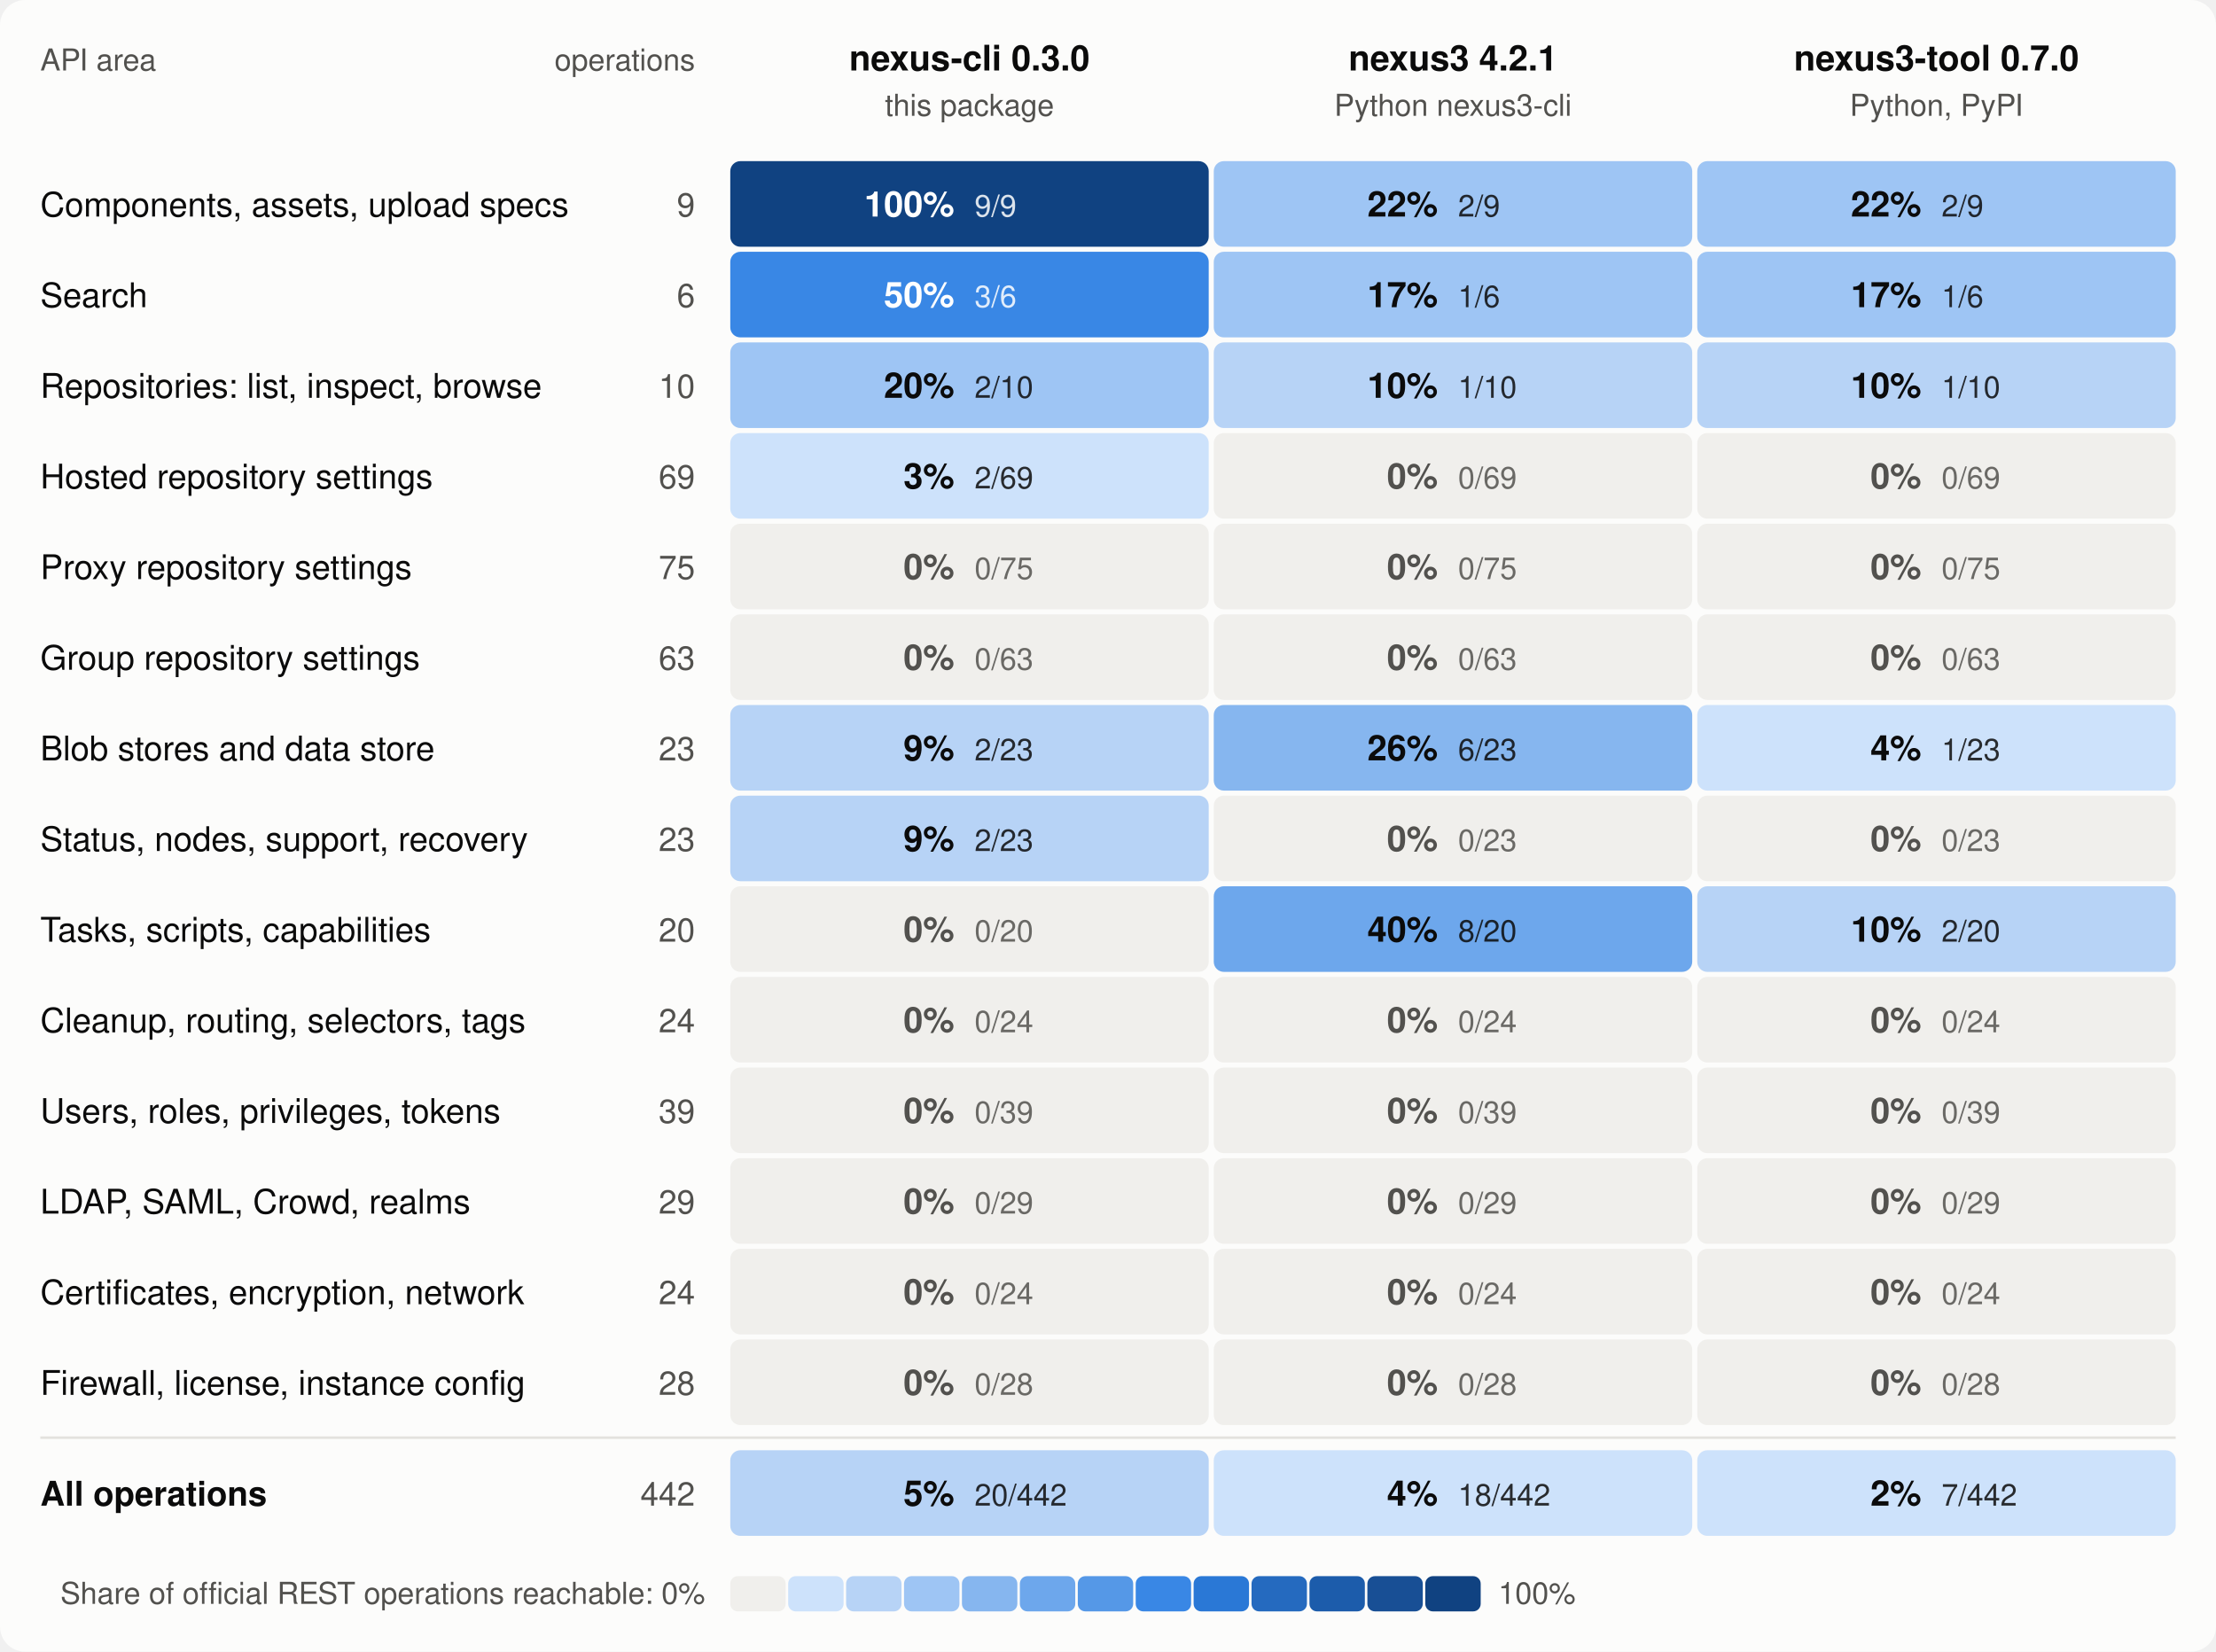
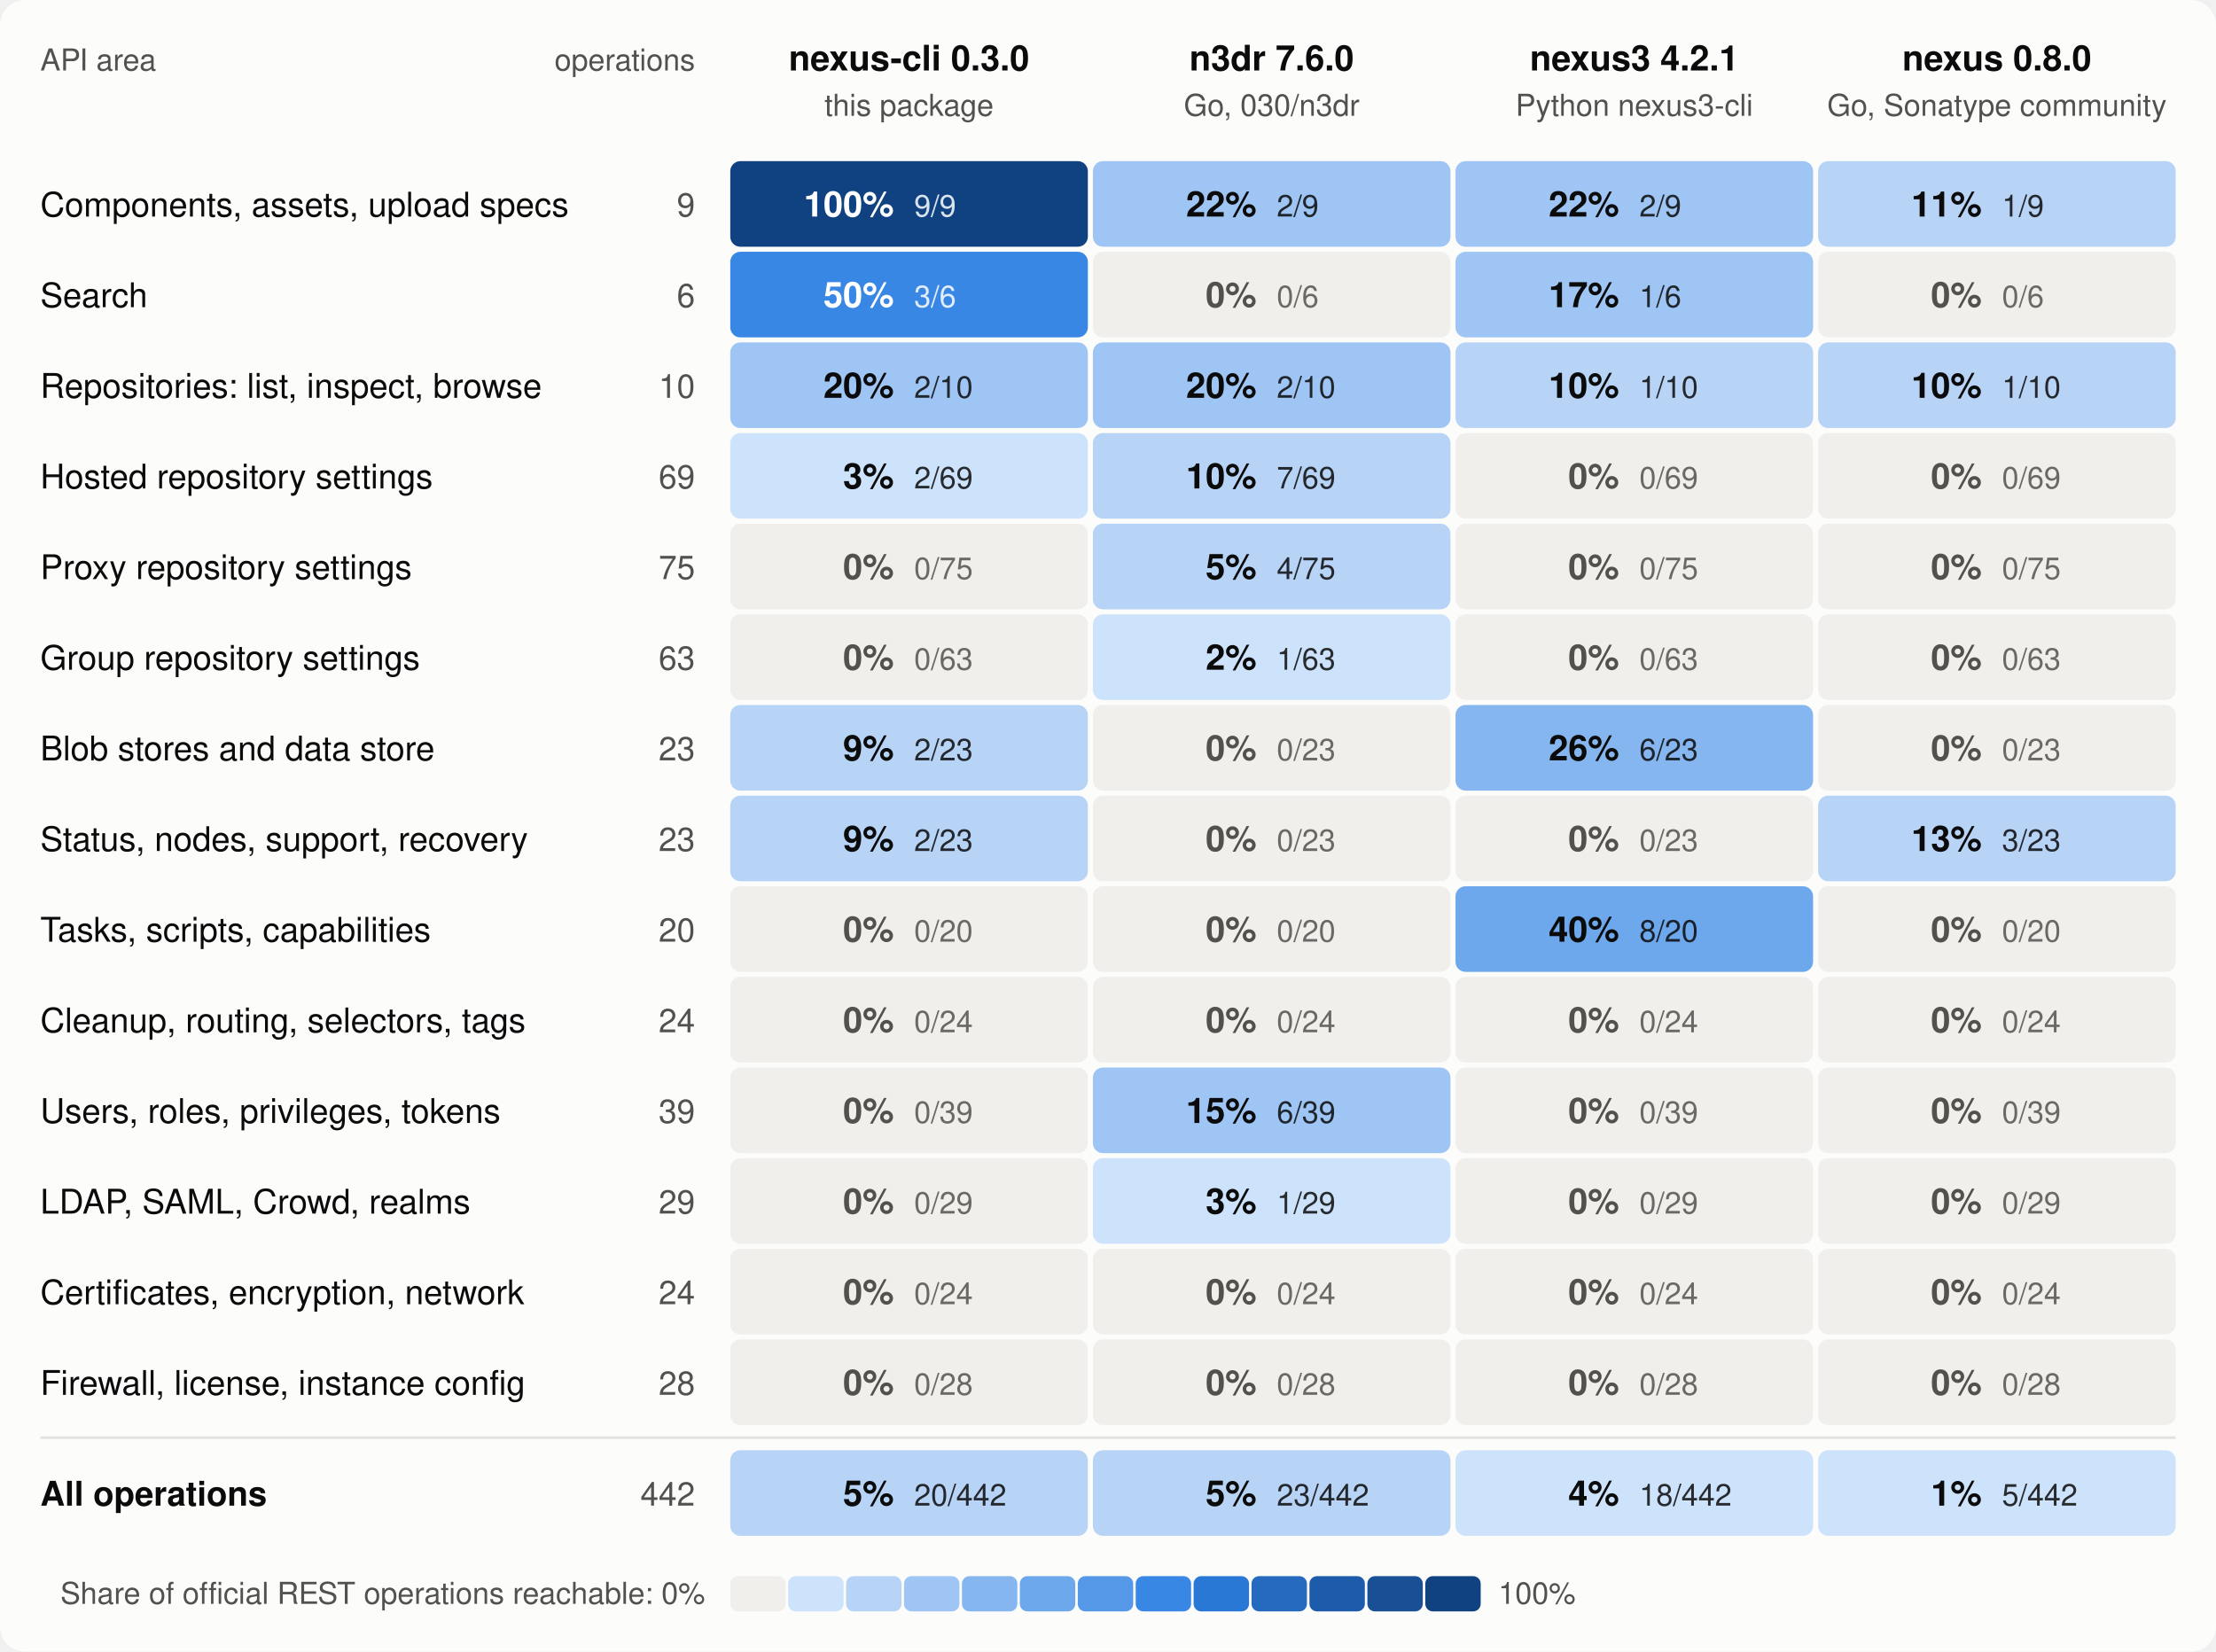
- <svg xmlns="http://www.w3.org/2000/svg" viewBox="0 0 880 656" width="880" height="656" font-family="-apple-system,BlinkMacSystemFont,'Segoe UI',Helvetica,Arial,sans-serif" role="img" aria-label="REST API coverage matrix: nexus-cli 0.3.0 reaches 20 of 442 operations, nexus3 4.2.1 reaches 18, nexus3-tool 0.7.0 reaches 7">
+ <svg xmlns="http://www.w3.org/2000/svg" viewBox="0 0 880 656" width="880" height="656" font-family="-apple-system,BlinkMacSystemFont,'Segoe UI',Helvetica,Arial,sans-serif" role="img" aria-label="REST API coverage matrix: nexus-cli 0.3.0 reaches 20 of 442 operations, n3dr 7.6.0 reaches 23, nexus3 4.2.1 reaches 18, the sonatype-nexus-community nexus 0.8.0 reaches 5">
  <rect width="880" height="656" rx="10" fill="#fcfcfb" />
-   <text x="385" y="28" text-anchor="middle" font-size="14" font-weight="600" fill="#0b0b0b">nexus-cli 0.3.0</text>
-   <text x="385" y="46" text-anchor="middle" font-size="12" fill="#52514e">this package</text>
-   <text x="577" y="28" text-anchor="middle" font-size="14" font-weight="600" fill="#0b0b0b">nexus3 4.2.1</text>
-   <text x="577" y="46" text-anchor="middle" font-size="12" fill="#52514e">Python nexus3-cli</text>
-   <text x="769" y="28" text-anchor="middle" font-size="14" font-weight="600" fill="#0b0b0b">nexus3-tool 0.7.0</text>
-   <text x="769" y="46" text-anchor="middle" font-size="12" fill="#52514e">Python, PyPI</text>
+   <text x="361" y="28" text-anchor="middle" font-size="14" font-weight="600" fill="#0b0b0b">nexus-cli 0.3.0</text>
+   <text x="361" y="46" text-anchor="middle" font-size="12" fill="#52514e">this package</text>
+   <text x="505" y="28" text-anchor="middle" font-size="14" font-weight="600" fill="#0b0b0b">n3dr 7.6.0</text>
+   <text x="505" y="46" text-anchor="middle" font-size="12" fill="#52514e">Go, 030/n3dr</text>
+   <text x="649" y="28" text-anchor="middle" font-size="14" font-weight="600" fill="#0b0b0b">nexus3 4.2.1</text>
+   <text x="649" y="46" text-anchor="middle" font-size="12" fill="#52514e">Python nexus3-cli</text>
+   <text x="793" y="28" text-anchor="middle" font-size="14" font-weight="600" fill="#0b0b0b">nexus 0.8.0</text>
+   <text x="793" y="46" text-anchor="middle" font-size="12" fill="#52514e">Go, Sonatype community</text>
  <text x="16" y="28" font-size="12" fill="#52514e">API area</text>
  <text x="276" y="28" text-anchor="end" font-size="12" fill="#52514e">operations</text>
  <text x="16" y="86" font-size="13.5" fill="#0b0b0b">Components, assets, upload specs</text>
  <text x="276" y="86" text-anchor="end" font-size="13" fill="#52514e">9</text>
-   <rect x="290" y="64" width="190" height="34" rx="4" fill="#104281" />
-   <text x="379" y="86" text-anchor="end" font-size="14" font-weight="600" fill="#ffffff">100%</text>
-   <text x="387" y="86" font-size="12" fill="#ffffff" opacity="0.85">9/9</text>
-   <rect x="482" y="64" width="190" height="34" rx="4" fill="#9ec5f4" />
-   <text x="571" y="86" text-anchor="end" font-size="14" font-weight="600" fill="#0b0b0b">22%</text>
-   <text x="579" y="86" font-size="12" fill="#0b0b0b" opacity="0.85">2/9</text>
-   <rect x="674" y="64" width="190" height="34" rx="4" fill="#9ec5f4" />
-   <text x="763" y="86" text-anchor="end" font-size="14" font-weight="600" fill="#0b0b0b">22%</text>
-   <text x="771" y="86" font-size="12" fill="#0b0b0b" opacity="0.85">2/9</text>
+   <rect x="290" y="64" width="142" height="34" rx="4" fill="#104281" />
+   <text x="355" y="86" text-anchor="end" font-size="14" font-weight="600" fill="#ffffff">100%</text>
+   <text x="363" y="86" font-size="12" fill="#ffffff" opacity="0.85">9/9</text>
+   <rect x="434" y="64" width="142" height="34" rx="4" fill="#9ec5f4" />
+   <text x="499" y="86" text-anchor="end" font-size="14" font-weight="600" fill="#0b0b0b">22%</text>
+   <text x="507" y="86" font-size="12" fill="#0b0b0b" opacity="0.85">2/9</text>
+   <rect x="578" y="64" width="142" height="34" rx="4" fill="#9ec5f4" />
+   <text x="643" y="86" text-anchor="end" font-size="14" font-weight="600" fill="#0b0b0b">22%</text>
+   <text x="651" y="86" font-size="12" fill="#0b0b0b" opacity="0.85">2/9</text>
+   <rect x="722" y="64" width="142" height="34" rx="4" fill="#b7d3f6" />
+   <text x="787" y="86" text-anchor="end" font-size="14" font-weight="600" fill="#0b0b0b">11%</text>
+   <text x="795" y="86" font-size="12" fill="#0b0b0b" opacity="0.85">1/9</text>
  <text x="16" y="122" font-size="13.5" fill="#0b0b0b">Search</text>
  <text x="276" y="122" text-anchor="end" font-size="13" fill="#52514e">6</text>
-   <rect x="290" y="100" width="190" height="34" rx="4" fill="#3987e5" />
-   <text x="379" y="122" text-anchor="end" font-size="14" font-weight="600" fill="#ffffff">50%</text>
-   <text x="387" y="122" font-size="12" fill="#ffffff" opacity="0.85">3/6</text>
-   <rect x="482" y="100" width="190" height="34" rx="4" fill="#9ec5f4" />
-   <text x="571" y="122" text-anchor="end" font-size="14" font-weight="600" fill="#0b0b0b">17%</text>
-   <text x="579" y="122" font-size="12" fill="#0b0b0b" opacity="0.85">1/6</text>
-   <rect x="674" y="100" width="190" height="34" rx="4" fill="#9ec5f4" />
-   <text x="763" y="122" text-anchor="end" font-size="14" font-weight="600" fill="#0b0b0b">17%</text>
-   <text x="771" y="122" font-size="12" fill="#0b0b0b" opacity="0.85">1/6</text>
+   <rect x="290" y="100" width="142" height="34" rx="4" fill="#3987e5" />
+   <text x="355" y="122" text-anchor="end" font-size="14" font-weight="600" fill="#ffffff">50%</text>
+   <text x="363" y="122" font-size="12" fill="#ffffff" opacity="0.85">3/6</text>
+   <rect x="434" y="100" width="142" height="34" rx="4" fill="#f0efec" />
+   <text x="499" y="122" text-anchor="end" font-size="14" font-weight="600" fill="#52514e">0%</text>
+   <text x="507" y="122" font-size="12" fill="#52514e" opacity="0.85">0/6</text>
+   <rect x="578" y="100" width="142" height="34" rx="4" fill="#9ec5f4" />
+   <text x="643" y="122" text-anchor="end" font-size="14" font-weight="600" fill="#0b0b0b">17%</text>
+   <text x="651" y="122" font-size="12" fill="#0b0b0b" opacity="0.85">1/6</text>
+   <rect x="722" y="100" width="142" height="34" rx="4" fill="#f0efec" />
+   <text x="787" y="122" text-anchor="end" font-size="14" font-weight="600" fill="#52514e">0%</text>
+   <text x="795" y="122" font-size="12" fill="#52514e" opacity="0.85">0/6</text>
  <text x="16" y="158" font-size="13.5" fill="#0b0b0b">Repositories: list, inspect, browse</text>
  <text x="276" y="158" text-anchor="end" font-size="13" fill="#52514e">10</text>
-   <rect x="290" y="136" width="190" height="34" rx="4" fill="#9ec5f4" />
-   <text x="379" y="158" text-anchor="end" font-size="14" font-weight="600" fill="#0b0b0b">20%</text>
-   <text x="387" y="158" font-size="12" fill="#0b0b0b" opacity="0.85">2/10</text>
-   <rect x="482" y="136" width="190" height="34" rx="4" fill="#b7d3f6" />
-   <text x="571" y="158" text-anchor="end" font-size="14" font-weight="600" fill="#0b0b0b">10%</text>
-   <text x="579" y="158" font-size="12" fill="#0b0b0b" opacity="0.85">1/10</text>
-   <rect x="674" y="136" width="190" height="34" rx="4" fill="#b7d3f6" />
-   <text x="763" y="158" text-anchor="end" font-size="14" font-weight="600" fill="#0b0b0b">10%</text>
-   <text x="771" y="158" font-size="12" fill="#0b0b0b" opacity="0.85">1/10</text>
+   <rect x="290" y="136" width="142" height="34" rx="4" fill="#9ec5f4" />
+   <text x="355" y="158" text-anchor="end" font-size="14" font-weight="600" fill="#0b0b0b">20%</text>
+   <text x="363" y="158" font-size="12" fill="#0b0b0b" opacity="0.85">2/10</text>
+   <rect x="434" y="136" width="142" height="34" rx="4" fill="#9ec5f4" />
+   <text x="499" y="158" text-anchor="end" font-size="14" font-weight="600" fill="#0b0b0b">20%</text>
+   <text x="507" y="158" font-size="12" fill="#0b0b0b" opacity="0.85">2/10</text>
+   <rect x="578" y="136" width="142" height="34" rx="4" fill="#b7d3f6" />
+   <text x="643" y="158" text-anchor="end" font-size="14" font-weight="600" fill="#0b0b0b">10%</text>
+   <text x="651" y="158" font-size="12" fill="#0b0b0b" opacity="0.85">1/10</text>
+   <rect x="722" y="136" width="142" height="34" rx="4" fill="#b7d3f6" />
+   <text x="787" y="158" text-anchor="end" font-size="14" font-weight="600" fill="#0b0b0b">10%</text>
+   <text x="795" y="158" font-size="12" fill="#0b0b0b" opacity="0.85">1/10</text>
  <text x="16" y="194" font-size="13.5" fill="#0b0b0b">Hosted repository settings</text>
  <text x="276" y="194" text-anchor="end" font-size="13" fill="#52514e">69</text>
-   <rect x="290" y="172" width="190" height="34" rx="4" fill="#cde2fb" />
-   <text x="379" y="194" text-anchor="end" font-size="14" font-weight="600" fill="#0b0b0b">3%</text>
-   <text x="387" y="194" font-size="12" fill="#0b0b0b" opacity="0.85">2/69</text>
-   <rect x="482" y="172" width="190" height="34" rx="4" fill="#f0efec" />
-   <text x="571" y="194" text-anchor="end" font-size="14" font-weight="600" fill="#52514e">0%</text>
-   <text x="579" y="194" font-size="12" fill="#52514e" opacity="0.85">0/69</text>
-   <rect x="674" y="172" width="190" height="34" rx="4" fill="#f0efec" />
-   <text x="763" y="194" text-anchor="end" font-size="14" font-weight="600" fill="#52514e">0%</text>
-   <text x="771" y="194" font-size="12" fill="#52514e" opacity="0.85">0/69</text>
+   <rect x="290" y="172" width="142" height="34" rx="4" fill="#cde2fb" />
+   <text x="355" y="194" text-anchor="end" font-size="14" font-weight="600" fill="#0b0b0b">3%</text>
+   <text x="363" y="194" font-size="12" fill="#0b0b0b" opacity="0.85">2/69</text>
+   <rect x="434" y="172" width="142" height="34" rx="4" fill="#b7d3f6" />
+   <text x="499" y="194" text-anchor="end" font-size="14" font-weight="600" fill="#0b0b0b">10%</text>
+   <text x="507" y="194" font-size="12" fill="#0b0b0b" opacity="0.85">7/69</text>
+   <rect x="578" y="172" width="142" height="34" rx="4" fill="#f0efec" />
+   <text x="643" y="194" text-anchor="end" font-size="14" font-weight="600" fill="#52514e">0%</text>
+   <text x="651" y="194" font-size="12" fill="#52514e" opacity="0.85">0/69</text>
+   <rect x="722" y="172" width="142" height="34" rx="4" fill="#f0efec" />
+   <text x="787" y="194" text-anchor="end" font-size="14" font-weight="600" fill="#52514e">0%</text>
+   <text x="795" y="194" font-size="12" fill="#52514e" opacity="0.85">0/69</text>
  <text x="16" y="230" font-size="13.5" fill="#0b0b0b">Proxy repository settings</text>
  <text x="276" y="230" text-anchor="end" font-size="13" fill="#52514e">75</text>
-   <rect x="290" y="208" width="190" height="34" rx="4" fill="#f0efec" />
-   <text x="379" y="230" text-anchor="end" font-size="14" font-weight="600" fill="#52514e">0%</text>
-   <text x="387" y="230" font-size="12" fill="#52514e" opacity="0.85">0/75</text>
-   <rect x="482" y="208" width="190" height="34" rx="4" fill="#f0efec" />
-   <text x="571" y="230" text-anchor="end" font-size="14" font-weight="600" fill="#52514e">0%</text>
-   <text x="579" y="230" font-size="12" fill="#52514e" opacity="0.85">0/75</text>
-   <rect x="674" y="208" width="190" height="34" rx="4" fill="#f0efec" />
-   <text x="763" y="230" text-anchor="end" font-size="14" font-weight="600" fill="#52514e">0%</text>
-   <text x="771" y="230" font-size="12" fill="#52514e" opacity="0.85">0/75</text>
+   <rect x="290" y="208" width="142" height="34" rx="4" fill="#f0efec" />
+   <text x="355" y="230" text-anchor="end" font-size="14" font-weight="600" fill="#52514e">0%</text>
+   <text x="363" y="230" font-size="12" fill="#52514e" opacity="0.85">0/75</text>
+   <rect x="434" y="208" width="142" height="34" rx="4" fill="#b7d3f6" />
+   <text x="499" y="230" text-anchor="end" font-size="14" font-weight="600" fill="#0b0b0b">5%</text>
+   <text x="507" y="230" font-size="12" fill="#0b0b0b" opacity="0.85">4/75</text>
+   <rect x="578" y="208" width="142" height="34" rx="4" fill="#f0efec" />
+   <text x="643" y="230" text-anchor="end" font-size="14" font-weight="600" fill="#52514e">0%</text>
+   <text x="651" y="230" font-size="12" fill="#52514e" opacity="0.85">0/75</text>
+   <rect x="722" y="208" width="142" height="34" rx="4" fill="#f0efec" />
+   <text x="787" y="230" text-anchor="end" font-size="14" font-weight="600" fill="#52514e">0%</text>
+   <text x="795" y="230" font-size="12" fill="#52514e" opacity="0.85">0/75</text>
  <text x="16" y="266" font-size="13.5" fill="#0b0b0b">Group repository settings</text>
  <text x="276" y="266" text-anchor="end" font-size="13" fill="#52514e">63</text>
-   <rect x="290" y="244" width="190" height="34" rx="4" fill="#f0efec" />
-   <text x="379" y="266" text-anchor="end" font-size="14" font-weight="600" fill="#52514e">0%</text>
-   <text x="387" y="266" font-size="12" fill="#52514e" opacity="0.85">0/63</text>
-   <rect x="482" y="244" width="190" height="34" rx="4" fill="#f0efec" />
-   <text x="571" y="266" text-anchor="end" font-size="14" font-weight="600" fill="#52514e">0%</text>
-   <text x="579" y="266" font-size="12" fill="#52514e" opacity="0.85">0/63</text>
-   <rect x="674" y="244" width="190" height="34" rx="4" fill="#f0efec" />
-   <text x="763" y="266" text-anchor="end" font-size="14" font-weight="600" fill="#52514e">0%</text>
-   <text x="771" y="266" font-size="12" fill="#52514e" opacity="0.85">0/63</text>
+   <rect x="290" y="244" width="142" height="34" rx="4" fill="#f0efec" />
+   <text x="355" y="266" text-anchor="end" font-size="14" font-weight="600" fill="#52514e">0%</text>
+   <text x="363" y="266" font-size="12" fill="#52514e" opacity="0.85">0/63</text>
+   <rect x="434" y="244" width="142" height="34" rx="4" fill="#cde2fb" />
+   <text x="499" y="266" text-anchor="end" font-size="14" font-weight="600" fill="#0b0b0b">2%</text>
+   <text x="507" y="266" font-size="12" fill="#0b0b0b" opacity="0.85">1/63</text>
+   <rect x="578" y="244" width="142" height="34" rx="4" fill="#f0efec" />
+   <text x="643" y="266" text-anchor="end" font-size="14" font-weight="600" fill="#52514e">0%</text>
+   <text x="651" y="266" font-size="12" fill="#52514e" opacity="0.85">0/63</text>
+   <rect x="722" y="244" width="142" height="34" rx="4" fill="#f0efec" />
+   <text x="787" y="266" text-anchor="end" font-size="14" font-weight="600" fill="#52514e">0%</text>
+   <text x="795" y="266" font-size="12" fill="#52514e" opacity="0.85">0/63</text>
  <text x="16" y="302" font-size="13.5" fill="#0b0b0b">Blob stores and data store</text>
  <text x="276" y="302" text-anchor="end" font-size="13" fill="#52514e">23</text>
-   <rect x="290" y="280" width="190" height="34" rx="4" fill="#b7d3f6" />
-   <text x="379" y="302" text-anchor="end" font-size="14" font-weight="600" fill="#0b0b0b">9%</text>
-   <text x="387" y="302" font-size="12" fill="#0b0b0b" opacity="0.85">2/23</text>
-   <rect x="482" y="280" width="190" height="34" rx="4" fill="#86b6ef" />
-   <text x="571" y="302" text-anchor="end" font-size="14" font-weight="600" fill="#0b0b0b">26%</text>
-   <text x="579" y="302" font-size="12" fill="#0b0b0b" opacity="0.85">6/23</text>
-   <rect x="674" y="280" width="190" height="34" rx="4" fill="#cde2fb" />
-   <text x="763" y="302" text-anchor="end" font-size="14" font-weight="600" fill="#0b0b0b">4%</text>
-   <text x="771" y="302" font-size="12" fill="#0b0b0b" opacity="0.85">1/23</text>
+   <rect x="290" y="280" width="142" height="34" rx="4" fill="#b7d3f6" />
+   <text x="355" y="302" text-anchor="end" font-size="14" font-weight="600" fill="#0b0b0b">9%</text>
+   <text x="363" y="302" font-size="12" fill="#0b0b0b" opacity="0.85">2/23</text>
+   <rect x="434" y="280" width="142" height="34" rx="4" fill="#f0efec" />
+   <text x="499" y="302" text-anchor="end" font-size="14" font-weight="600" fill="#52514e">0%</text>
+   <text x="507" y="302" font-size="12" fill="#52514e" opacity="0.85">0/23</text>
+   <rect x="578" y="280" width="142" height="34" rx="4" fill="#86b6ef" />
+   <text x="643" y="302" text-anchor="end" font-size="14" font-weight="600" fill="#0b0b0b">26%</text>
+   <text x="651" y="302" font-size="12" fill="#0b0b0b" opacity="0.85">6/23</text>
+   <rect x="722" y="280" width="142" height="34" rx="4" fill="#f0efec" />
+   <text x="787" y="302" text-anchor="end" font-size="14" font-weight="600" fill="#52514e">0%</text>
+   <text x="795" y="302" font-size="12" fill="#52514e" opacity="0.85">0/23</text>
  <text x="16" y="338" font-size="13.5" fill="#0b0b0b">Status, nodes, support, recovery</text>
  <text x="276" y="338" text-anchor="end" font-size="13" fill="#52514e">23</text>
-   <rect x="290" y="316" width="190" height="34" rx="4" fill="#b7d3f6" />
-   <text x="379" y="338" text-anchor="end" font-size="14" font-weight="600" fill="#0b0b0b">9%</text>
-   <text x="387" y="338" font-size="12" fill="#0b0b0b" opacity="0.85">2/23</text>
-   <rect x="482" y="316" width="190" height="34" rx="4" fill="#f0efec" />
-   <text x="571" y="338" text-anchor="end" font-size="14" font-weight="600" fill="#52514e">0%</text>
-   <text x="579" y="338" font-size="12" fill="#52514e" opacity="0.85">0/23</text>
-   <rect x="674" y="316" width="190" height="34" rx="4" fill="#f0efec" />
-   <text x="763" y="338" text-anchor="end" font-size="14" font-weight="600" fill="#52514e">0%</text>
-   <text x="771" y="338" font-size="12" fill="#52514e" opacity="0.85">0/23</text>
+   <rect x="290" y="316" width="142" height="34" rx="4" fill="#b7d3f6" />
+   <text x="355" y="338" text-anchor="end" font-size="14" font-weight="600" fill="#0b0b0b">9%</text>
+   <text x="363" y="338" font-size="12" fill="#0b0b0b" opacity="0.85">2/23</text>
+   <rect x="434" y="316" width="142" height="34" rx="4" fill="#f0efec" />
+   <text x="499" y="338" text-anchor="end" font-size="14" font-weight="600" fill="#52514e">0%</text>
+   <text x="507" y="338" font-size="12" fill="#52514e" opacity="0.85">0/23</text>
+   <rect x="578" y="316" width="142" height="34" rx="4" fill="#f0efec" />
+   <text x="643" y="338" text-anchor="end" font-size="14" font-weight="600" fill="#52514e">0%</text>
+   <text x="651" y="338" font-size="12" fill="#52514e" opacity="0.85">0/23</text>
+   <rect x="722" y="316" width="142" height="34" rx="4" fill="#b7d3f6" />
+   <text x="787" y="338" text-anchor="end" font-size="14" font-weight="600" fill="#0b0b0b">13%</text>
+   <text x="795" y="338" font-size="12" fill="#0b0b0b" opacity="0.85">3/23</text>
  <text x="16" y="374" font-size="13.5" fill="#0b0b0b">Tasks, scripts, capabilities</text>
  <text x="276" y="374" text-anchor="end" font-size="13" fill="#52514e">20</text>
-   <rect x="290" y="352" width="190" height="34" rx="4" fill="#f0efec" />
-   <text x="379" y="374" text-anchor="end" font-size="14" font-weight="600" fill="#52514e">0%</text>
-   <text x="387" y="374" font-size="12" fill="#52514e" opacity="0.85">0/20</text>
-   <rect x="482" y="352" width="190" height="34" rx="4" fill="#6da7ec" />
-   <text x="571" y="374" text-anchor="end" font-size="14" font-weight="600" fill="#0b0b0b">40%</text>
-   <text x="579" y="374" font-size="12" fill="#0b0b0b" opacity="0.85">8/20</text>
-   <rect x="674" y="352" width="190" height="34" rx="4" fill="#b7d3f6" />
-   <text x="763" y="374" text-anchor="end" font-size="14" font-weight="600" fill="#0b0b0b">10%</text>
-   <text x="771" y="374" font-size="12" fill="#0b0b0b" opacity="0.85">2/20</text>
+   <rect x="290" y="352" width="142" height="34" rx="4" fill="#f0efec" />
+   <text x="355" y="374" text-anchor="end" font-size="14" font-weight="600" fill="#52514e">0%</text>
+   <text x="363" y="374" font-size="12" fill="#52514e" opacity="0.85">0/20</text>
+   <rect x="434" y="352" width="142" height="34" rx="4" fill="#f0efec" />
+   <text x="499" y="374" text-anchor="end" font-size="14" font-weight="600" fill="#52514e">0%</text>
+   <text x="507" y="374" font-size="12" fill="#52514e" opacity="0.85">0/20</text>
+   <rect x="578" y="352" width="142" height="34" rx="4" fill="#6da7ec" />
+   <text x="643" y="374" text-anchor="end" font-size="14" font-weight="600" fill="#0b0b0b">40%</text>
+   <text x="651" y="374" font-size="12" fill="#0b0b0b" opacity="0.85">8/20</text>
+   <rect x="722" y="352" width="142" height="34" rx="4" fill="#f0efec" />
+   <text x="787" y="374" text-anchor="end" font-size="14" font-weight="600" fill="#52514e">0%</text>
+   <text x="795" y="374" font-size="12" fill="#52514e" opacity="0.85">0/20</text>
  <text x="16" y="410" font-size="13.5" fill="#0b0b0b">Cleanup, routing, selectors, tags</text>
  <text x="276" y="410" text-anchor="end" font-size="13" fill="#52514e">24</text>
-   <rect x="290" y="388" width="190" height="34" rx="4" fill="#f0efec" />
-   <text x="379" y="410" text-anchor="end" font-size="14" font-weight="600" fill="#52514e">0%</text>
-   <text x="387" y="410" font-size="12" fill="#52514e" opacity="0.85">0/24</text>
-   <rect x="482" y="388" width="190" height="34" rx="4" fill="#f0efec" />
-   <text x="571" y="410" text-anchor="end" font-size="14" font-weight="600" fill="#52514e">0%</text>
-   <text x="579" y="410" font-size="12" fill="#52514e" opacity="0.85">0/24</text>
-   <rect x="674" y="388" width="190" height="34" rx="4" fill="#f0efec" />
-   <text x="763" y="410" text-anchor="end" font-size="14" font-weight="600" fill="#52514e">0%</text>
-   <text x="771" y="410" font-size="12" fill="#52514e" opacity="0.85">0/24</text>
+   <rect x="290" y="388" width="142" height="34" rx="4" fill="#f0efec" />
+   <text x="355" y="410" text-anchor="end" font-size="14" font-weight="600" fill="#52514e">0%</text>
+   <text x="363" y="410" font-size="12" fill="#52514e" opacity="0.85">0/24</text>
+   <rect x="434" y="388" width="142" height="34" rx="4" fill="#f0efec" />
+   <text x="499" y="410" text-anchor="end" font-size="14" font-weight="600" fill="#52514e">0%</text>
+   <text x="507" y="410" font-size="12" fill="#52514e" opacity="0.85">0/24</text>
+   <rect x="578" y="388" width="142" height="34" rx="4" fill="#f0efec" />
+   <text x="643" y="410" text-anchor="end" font-size="14" font-weight="600" fill="#52514e">0%</text>
+   <text x="651" y="410" font-size="12" fill="#52514e" opacity="0.85">0/24</text>
+   <rect x="722" y="388" width="142" height="34" rx="4" fill="#f0efec" />
+   <text x="787" y="410" text-anchor="end" font-size="14" font-weight="600" fill="#52514e">0%</text>
+   <text x="795" y="410" font-size="12" fill="#52514e" opacity="0.85">0/24</text>
  <text x="16" y="446" font-size="13.5" fill="#0b0b0b">Users, roles, privileges, tokens</text>
  <text x="276" y="446" text-anchor="end" font-size="13" fill="#52514e">39</text>
-   <rect x="290" y="424" width="190" height="34" rx="4" fill="#f0efec" />
-   <text x="379" y="446" text-anchor="end" font-size="14" font-weight="600" fill="#52514e">0%</text>
-   <text x="387" y="446" font-size="12" fill="#52514e" opacity="0.85">0/39</text>
-   <rect x="482" y="424" width="190" height="34" rx="4" fill="#f0efec" />
-   <text x="571" y="446" text-anchor="end" font-size="14" font-weight="600" fill="#52514e">0%</text>
-   <text x="579" y="446" font-size="12" fill="#52514e" opacity="0.85">0/39</text>
-   <rect x="674" y="424" width="190" height="34" rx="4" fill="#f0efec" />
-   <text x="763" y="446" text-anchor="end" font-size="14" font-weight="600" fill="#52514e">0%</text>
-   <text x="771" y="446" font-size="12" fill="#52514e" opacity="0.85">0/39</text>
+   <rect x="290" y="424" width="142" height="34" rx="4" fill="#f0efec" />
+   <text x="355" y="446" text-anchor="end" font-size="14" font-weight="600" fill="#52514e">0%</text>
+   <text x="363" y="446" font-size="12" fill="#52514e" opacity="0.85">0/39</text>
+   <rect x="434" y="424" width="142" height="34" rx="4" fill="#9ec5f4" />
+   <text x="499" y="446" text-anchor="end" font-size="14" font-weight="600" fill="#0b0b0b">15%</text>
+   <text x="507" y="446" font-size="12" fill="#0b0b0b" opacity="0.85">6/39</text>
+   <rect x="578" y="424" width="142" height="34" rx="4" fill="#f0efec" />
+   <text x="643" y="446" text-anchor="end" font-size="14" font-weight="600" fill="#52514e">0%</text>
+   <text x="651" y="446" font-size="12" fill="#52514e" opacity="0.85">0/39</text>
+   <rect x="722" y="424" width="142" height="34" rx="4" fill="#f0efec" />
+   <text x="787" y="446" text-anchor="end" font-size="14" font-weight="600" fill="#52514e">0%</text>
+   <text x="795" y="446" font-size="12" fill="#52514e" opacity="0.85">0/39</text>
  <text x="16" y="482" font-size="13.5" fill="#0b0b0b">LDAP, SAML, Crowd, realms</text>
  <text x="276" y="482" text-anchor="end" font-size="13" fill="#52514e">29</text>
-   <rect x="290" y="460" width="190" height="34" rx="4" fill="#f0efec" />
-   <text x="379" y="482" text-anchor="end" font-size="14" font-weight="600" fill="#52514e">0%</text>
-   <text x="387" y="482" font-size="12" fill="#52514e" opacity="0.85">0/29</text>
-   <rect x="482" y="460" width="190" height="34" rx="4" fill="#f0efec" />
-   <text x="571" y="482" text-anchor="end" font-size="14" font-weight="600" fill="#52514e">0%</text>
-   <text x="579" y="482" font-size="12" fill="#52514e" opacity="0.85">0/29</text>
-   <rect x="674" y="460" width="190" height="34" rx="4" fill="#f0efec" />
-   <text x="763" y="482" text-anchor="end" font-size="14" font-weight="600" fill="#52514e">0%</text>
-   <text x="771" y="482" font-size="12" fill="#52514e" opacity="0.85">0/29</text>
+   <rect x="290" y="460" width="142" height="34" rx="4" fill="#f0efec" />
+   <text x="355" y="482" text-anchor="end" font-size="14" font-weight="600" fill="#52514e">0%</text>
+   <text x="363" y="482" font-size="12" fill="#52514e" opacity="0.85">0/29</text>
+   <rect x="434" y="460" width="142" height="34" rx="4" fill="#cde2fb" />
+   <text x="499" y="482" text-anchor="end" font-size="14" font-weight="600" fill="#0b0b0b">3%</text>
+   <text x="507" y="482" font-size="12" fill="#0b0b0b" opacity="0.85">1/29</text>
+   <rect x="578" y="460" width="142" height="34" rx="4" fill="#f0efec" />
+   <text x="643" y="482" text-anchor="end" font-size="14" font-weight="600" fill="#52514e">0%</text>
+   <text x="651" y="482" font-size="12" fill="#52514e" opacity="0.85">0/29</text>
+   <rect x="722" y="460" width="142" height="34" rx="4" fill="#f0efec" />
+   <text x="787" y="482" text-anchor="end" font-size="14" font-weight="600" fill="#52514e">0%</text>
+   <text x="795" y="482" font-size="12" fill="#52514e" opacity="0.85">0/29</text>
  <text x="16" y="518" font-size="13.5" fill="#0b0b0b">Certificates, encryption, network</text>
  <text x="276" y="518" text-anchor="end" font-size="13" fill="#52514e">24</text>
-   <rect x="290" y="496" width="190" height="34" rx="4" fill="#f0efec" />
-   <text x="379" y="518" text-anchor="end" font-size="14" font-weight="600" fill="#52514e">0%</text>
-   <text x="387" y="518" font-size="12" fill="#52514e" opacity="0.85">0/24</text>
-   <rect x="482" y="496" width="190" height="34" rx="4" fill="#f0efec" />
-   <text x="571" y="518" text-anchor="end" font-size="14" font-weight="600" fill="#52514e">0%</text>
-   <text x="579" y="518" font-size="12" fill="#52514e" opacity="0.85">0/24</text>
-   <rect x="674" y="496" width="190" height="34" rx="4" fill="#f0efec" />
-   <text x="763" y="518" text-anchor="end" font-size="14" font-weight="600" fill="#52514e">0%</text>
-   <text x="771" y="518" font-size="12" fill="#52514e" opacity="0.85">0/24</text>
+   <rect x="290" y="496" width="142" height="34" rx="4" fill="#f0efec" />
+   <text x="355" y="518" text-anchor="end" font-size="14" font-weight="600" fill="#52514e">0%</text>
+   <text x="363" y="518" font-size="12" fill="#52514e" opacity="0.85">0/24</text>
+   <rect x="434" y="496" width="142" height="34" rx="4" fill="#f0efec" />
+   <text x="499" y="518" text-anchor="end" font-size="14" font-weight="600" fill="#52514e">0%</text>
+   <text x="507" y="518" font-size="12" fill="#52514e" opacity="0.85">0/24</text>
+   <rect x="578" y="496" width="142" height="34" rx="4" fill="#f0efec" />
+   <text x="643" y="518" text-anchor="end" font-size="14" font-weight="600" fill="#52514e">0%</text>
+   <text x="651" y="518" font-size="12" fill="#52514e" opacity="0.85">0/24</text>
+   <rect x="722" y="496" width="142" height="34" rx="4" fill="#f0efec" />
+   <text x="787" y="518" text-anchor="end" font-size="14" font-weight="600" fill="#52514e">0%</text>
+   <text x="795" y="518" font-size="12" fill="#52514e" opacity="0.85">0/24</text>
  <text x="16" y="554" font-size="13.5" fill="#0b0b0b">Firewall, license, instance config</text>
  <text x="276" y="554" text-anchor="end" font-size="13" fill="#52514e">28</text>
-   <rect x="290" y="532" width="190" height="34" rx="4" fill="#f0efec" />
-   <text x="379" y="554" text-anchor="end" font-size="14" font-weight="600" fill="#52514e">0%</text>
-   <text x="387" y="554" font-size="12" fill="#52514e" opacity="0.85">0/28</text>
-   <rect x="482" y="532" width="190" height="34" rx="4" fill="#f0efec" />
-   <text x="571" y="554" text-anchor="end" font-size="14" font-weight="600" fill="#52514e">0%</text>
-   <text x="579" y="554" font-size="12" fill="#52514e" opacity="0.85">0/28</text>
-   <rect x="674" y="532" width="190" height="34" rx="4" fill="#f0efec" />
-   <text x="763" y="554" text-anchor="end" font-size="14" font-weight="600" fill="#52514e">0%</text>
-   <text x="771" y="554" font-size="12" fill="#52514e" opacity="0.85">0/28</text>
+   <rect x="290" y="532" width="142" height="34" rx="4" fill="#f0efec" />
+   <text x="355" y="554" text-anchor="end" font-size="14" font-weight="600" fill="#52514e">0%</text>
+   <text x="363" y="554" font-size="12" fill="#52514e" opacity="0.85">0/28</text>
+   <rect x="434" y="532" width="142" height="34" rx="4" fill="#f0efec" />
+   <text x="499" y="554" text-anchor="end" font-size="14" font-weight="600" fill="#52514e">0%</text>
+   <text x="507" y="554" font-size="12" fill="#52514e" opacity="0.85">0/28</text>
+   <rect x="578" y="532" width="142" height="34" rx="4" fill="#f0efec" />
+   <text x="643" y="554" text-anchor="end" font-size="14" font-weight="600" fill="#52514e">0%</text>
+   <text x="651" y="554" font-size="12" fill="#52514e" opacity="0.85">0/28</text>
+   <rect x="722" y="532" width="142" height="34" rx="4" fill="#f0efec" />
+   <text x="787" y="554" text-anchor="end" font-size="14" font-weight="600" fill="#52514e">0%</text>
+   <text x="795" y="554" font-size="12" fill="#52514e" opacity="0.85">0/28</text>
  <line x1="16" x2="864" y1="571" y2="571" stroke="#e3e2de" />
  <text x="16" y="598" font-size="13.5" font-weight="600" fill="#0b0b0b">All operations</text>
  <text x="276" y="598" text-anchor="end" font-size="13" fill="#52514e">442</text>
-   <rect x="290" y="576" width="190" height="34" rx="4" fill="#b7d3f6" />
-   <text x="379" y="598" text-anchor="end" font-size="14" font-weight="600" fill="#0b0b0b">5%</text>
-   <text x="387" y="598" font-size="12" fill="#0b0b0b" opacity="0.85">20/442</text>
-   <rect x="482" y="576" width="190" height="34" rx="4" fill="#cde2fb" />
-   <text x="571" y="598" text-anchor="end" font-size="14" font-weight="600" fill="#0b0b0b">4%</text>
-   <text x="579" y="598" font-size="12" fill="#0b0b0b" opacity="0.85">18/442</text>
-   <rect x="674" y="576" width="190" height="34" rx="4" fill="#cde2fb" />
-   <text x="763" y="598" text-anchor="end" font-size="14" font-weight="600" fill="#0b0b0b">2%</text>
-   <text x="771" y="598" font-size="12" fill="#0b0b0b" opacity="0.85">7/442</text>
+   <rect x="290" y="576" width="142" height="34" rx="4" fill="#b7d3f6" />
+   <text x="355" y="598" text-anchor="end" font-size="14" font-weight="600" fill="#0b0b0b">5%</text>
+   <text x="363" y="598" font-size="12" fill="#0b0b0b" opacity="0.85">20/442</text>
+   <rect x="434" y="576" width="142" height="34" rx="4" fill="#b7d3f6" />
+   <text x="499" y="598" text-anchor="end" font-size="14" font-weight="600" fill="#0b0b0b">5%</text>
+   <text x="507" y="598" font-size="12" fill="#0b0b0b" opacity="0.85">23/442</text>
+   <rect x="578" y="576" width="142" height="34" rx="4" fill="#cde2fb" />
+   <text x="643" y="598" text-anchor="end" font-size="14" font-weight="600" fill="#0b0b0b">4%</text>
+   <text x="651" y="598" font-size="12" fill="#0b0b0b" opacity="0.85">18/442</text>
+   <rect x="722" y="576" width="142" height="34" rx="4" fill="#cde2fb" />
+   <text x="787" y="598" text-anchor="end" font-size="14" font-weight="600" fill="#0b0b0b">1%</text>
+   <text x="795" y="598" font-size="12" fill="#0b0b0b" opacity="0.85">5/442</text>
  <text x="280" y="637" text-anchor="end" font-size="12" fill="#52514e">Share of official REST operations reachable: 0%</text>
  <rect x="290" y="626" width="22" height="14" rx="3" fill="#f0efec" />
  <rect x="313" y="626" width="22" height="14" rx="3" fill="#cde2fb" />
  <rect x="336" y="626" width="22" height="14" rx="3" fill="#b7d3f6" />
  <rect x="359" y="626" width="22" height="14" rx="3" fill="#9ec5f4" />
  <rect x="382" y="626" width="22" height="14" rx="3" fill="#86b6ef" />
  <rect x="405" y="626" width="22" height="14" rx="3" fill="#6da7ec" />
  <rect x="428" y="626" width="22" height="14" rx="3" fill="#5598e7" />
  <rect x="451" y="626" width="22" height="14" rx="3" fill="#3987e5" />
  <rect x="474" y="626" width="22" height="14" rx="3" fill="#2a78d6" />
  <rect x="497" y="626" width="22" height="14" rx="3" fill="#256abf" />
  <rect x="520" y="626" width="22" height="14" rx="3" fill="#1c5cab" />
  <rect x="543" y="626" width="22" height="14" rx="3" fill="#184f95" />
  <rect x="566" y="626" width="22" height="14" rx="3" fill="#104281" />
  <text x="595" y="637" font-size="12" fill="#52514e">100%</text>
</svg>
